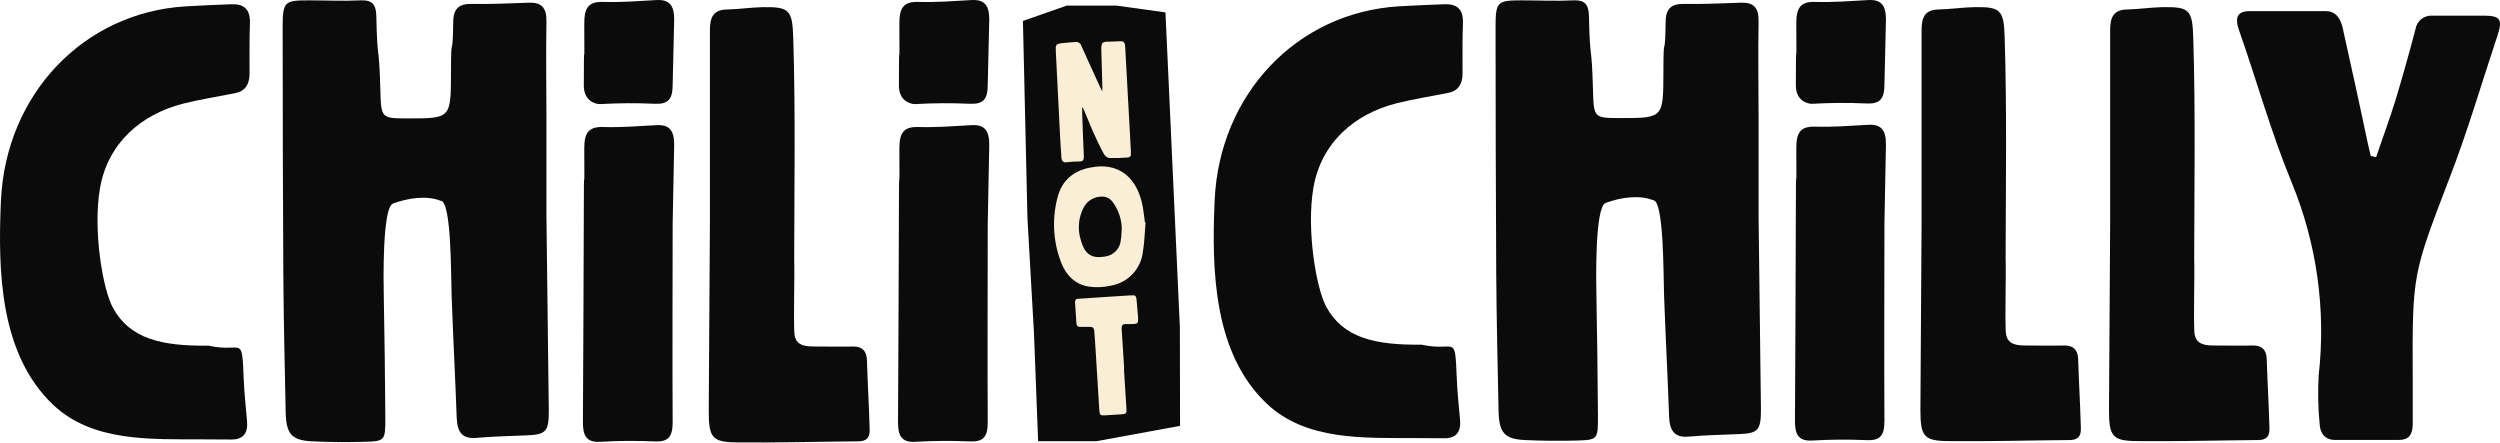
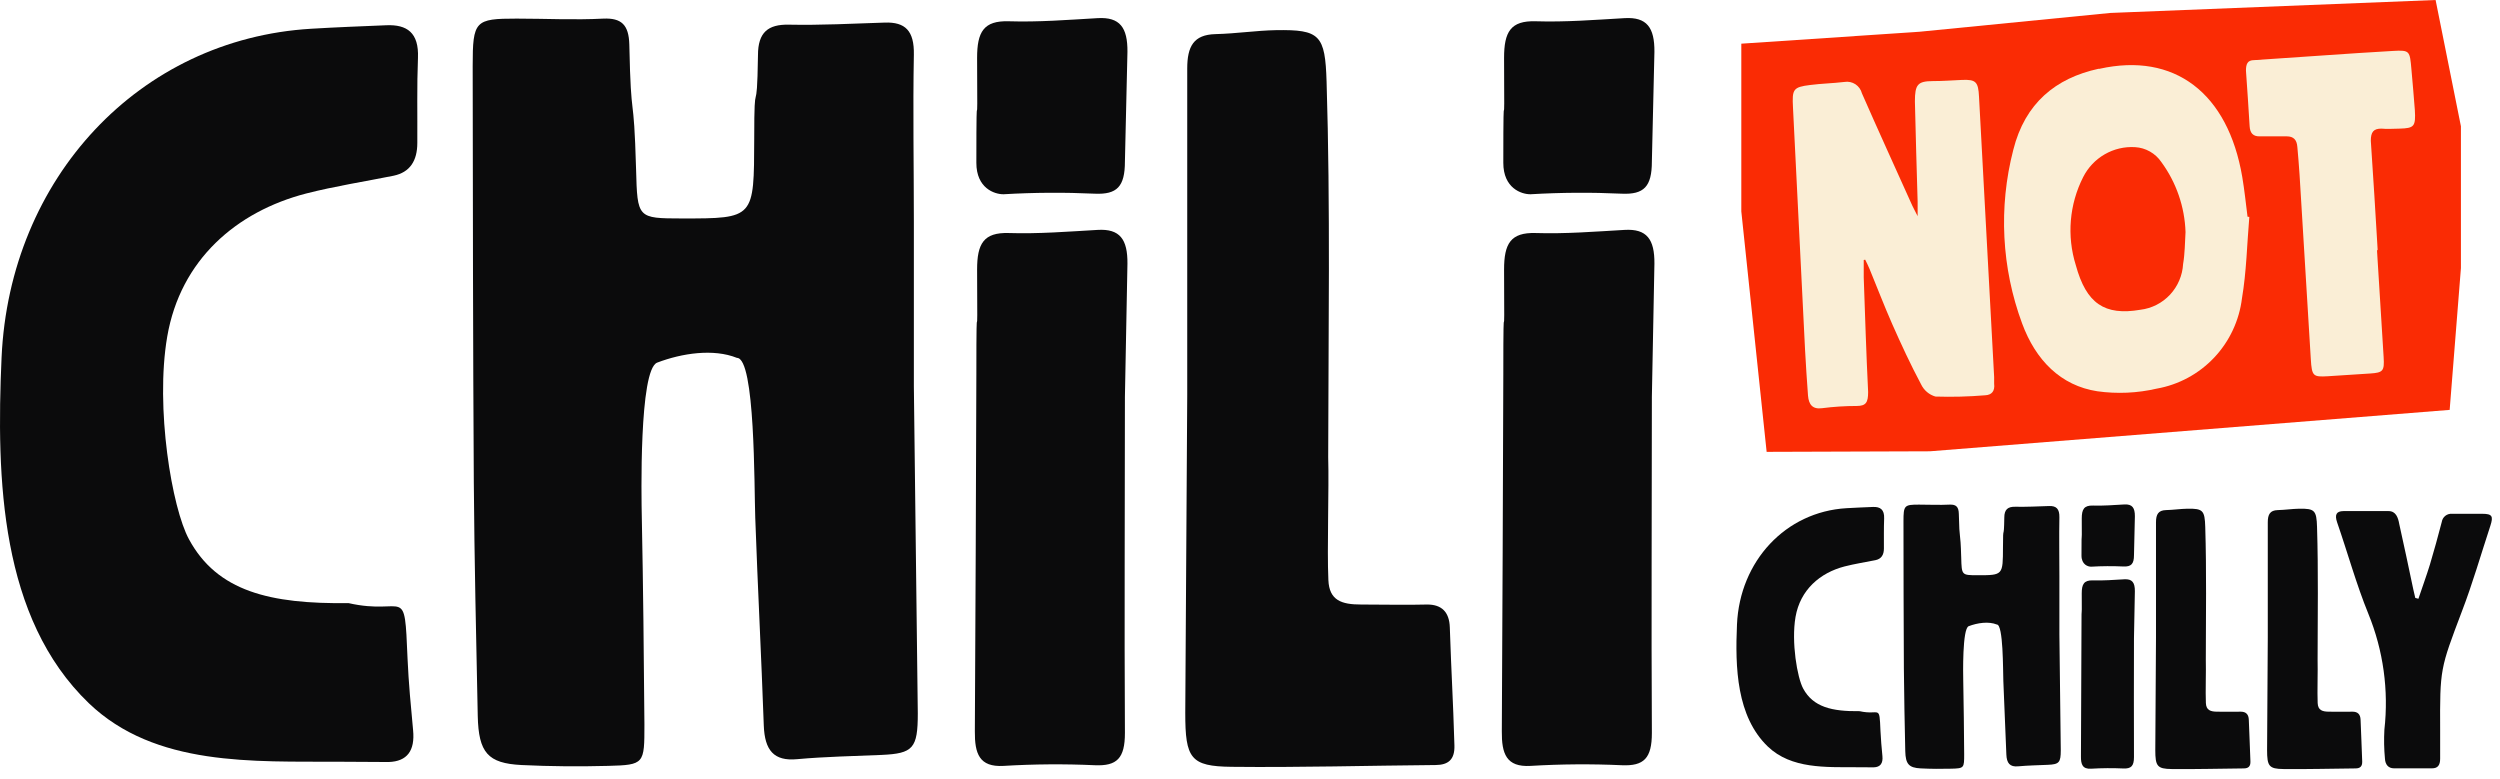
- <svg xmlns="http://www.w3.org/2000/svg" width="226" height="40" viewBox="0 0 226 40" fill="none">
-   <path d="M47.659 39.355C49.358 39.279 49.612 39.007 49.612 37.139L49.399 19.66V10.876C49.399 7.902 49.343 4.923 49.399 1.955C49.424 0.678 48.932 0.208 47.831 0.243C46.096 0.299 44.361 0.39 42.631 0.354C41.526 0.334 40.973 0.758 40.973 1.98C40.917 5.731 40.77 2.697 40.77 6.443C40.755 10.704 40.795 10.704 36.864 10.704C34.454 10.699 34.454 10.699 34.383 8.079C34.256 3.601 34.114 5.903 34.018 1.42C33.992 0.354 33.586 -0.009 32.617 0.031C31.055 0.112 29.488 0.031 27.925 0.031C25.678 0.031 25.551 0.142 25.551 2.556C25.561 9.967 25.566 17.378 25.612 24.795C25.642 28.955 25.739 33.12 25.825 37.28C25.871 39.234 26.368 39.804 28.189 39.895C29.751 39.971 31.314 39.981 32.876 39.941C34.834 39.89 34.834 39.835 34.834 37.734C34.804 34.039 34.768 30.333 34.692 26.628C34.672 25.678 34.538 18.775 35.524 18.403C36.864 17.898 38.568 17.646 39.836 18.151C40.825 18.151 40.765 25.022 40.825 26.688C40.957 30.394 41.155 34.094 41.287 37.795C41.338 39.103 41.825 39.703 43.093 39.582C44.615 39.446 46.137 39.421 47.659 39.355Z" fill="#0B0B0C" />
-   <path d="M18.347 39.718C13.701 39.693 8.389 39.99 4.803 36.593C0.019 32.049 -0.209 24.643 0.085 18.125C0.521 8.558 7.522 1.116 16.826 0.571C18.175 0.49 19.524 0.44 20.884 0.384C21.995 0.339 22.649 0.773 22.593 2.126C22.533 3.64 22.568 5.155 22.558 6.67C22.558 7.614 22.167 8.24 21.269 8.421C19.697 8.734 18.104 8.977 16.547 9.371C12.782 10.335 9.754 12.905 9.039 17.014C8.379 20.816 9.297 26.183 10.216 27.838C11.737 30.615 14.583 31.302 18.84 31.246C21.939 31.943 21.858 30.131 22.03 34.21C22.086 35.487 22.208 36.759 22.33 38.037C22.436 39.122 22.015 39.703 21.006 39.733C20.118 39.733 19.235 39.718 18.347 39.718Z" fill="#0B0B0C" />
-   <path d="M64.176 2.697V20.125L64.07 37.118C64.07 39.547 64.354 39.966 66.576 39.991C70.254 40.032 73.931 39.925 77.604 39.895C78.279 39.89 78.644 39.612 78.619 38.845C78.541 36.243 78.458 35.155 78.37 32.55C78.345 31.706 77.913 31.323 77.153 31.323C76.138 31.353 74.616 31.323 73.571 31.323C72.526 31.323 71.851 31.111 71.806 30.015C71.73 28.344 71.846 25.143 71.796 23.452C71.806 16.889 71.917 10.083 71.709 3.409C71.633 0.9 71.349 0.612 68.98 0.647C67.884 0.667 66.875 0.829 65.698 0.859C64.521 0.89 64.176 1.516 64.176 2.697Z" fill="#0B0B0C" />
-   <path d="M60.808 38.183C60.772 32.196 60.808 26.213 60.808 20.225L60.945 13.112C60.955 11.819 60.539 11.244 59.331 11.314C57.733 11.405 56.125 11.531 54.527 11.481C53.168 11.441 52.818 12.052 52.818 13.43C52.853 18.963 52.777 13.485 52.777 19.039C52.752 25.39 52.737 31.741 52.696 38.092C52.686 39.279 52.929 40.016 54.248 39.94C55.892 39.843 57.539 39.831 59.184 39.905C60.376 39.955 60.808 39.536 60.808 38.183Z" fill="#0B0B0C" />
-   <path d="M59.184 9.381C60.376 9.432 60.808 9.008 60.808 7.66L60.945 1.803C60.955 0.511 60.539 -0.065 59.331 0.006C57.733 0.097 56.125 0.223 54.527 0.172C53.168 0.132 52.818 0.743 52.818 2.126C52.853 7.654 52.777 2.202 52.777 7.73C52.774 9.087 53.757 9.416 54.248 9.411C55.892 9.315 57.54 9.305 59.184 9.381Z" fill="#0B0B0C" />
-   <path d="M89.292 38.183C89.257 32.196 89.292 26.213 89.292 20.225L89.429 13.112C89.439 11.819 89.023 11.244 87.816 11.314C86.218 11.405 84.61 11.531 83.012 11.481C81.653 11.441 81.303 12.052 81.303 13.43C81.338 18.963 81.262 13.485 81.262 19.039C81.237 25.39 81.221 31.741 81.181 38.092C81.171 39.279 81.414 40.016 82.733 39.94C84.377 39.843 86.024 39.831 87.669 39.905C88.861 39.955 89.292 39.536 89.292 38.183Z" fill="#0B0B0C" />
-   <path d="M87.669 9.381C88.861 9.432 89.292 9.008 89.292 7.66L89.429 1.803C89.439 0.511 89.023 -0.065 87.816 0.006C86.218 0.097 84.61 0.223 83.012 0.172C81.653 0.132 81.303 0.743 81.303 2.126C81.338 7.654 81.262 2.202 81.262 7.73C81.259 9.087 82.242 9.416 82.733 9.411C84.377 9.315 86.024 9.305 87.669 9.381Z" fill="#0B0B0C" />
-   <path d="M157.242 39.241C158.936 39.166 159.189 38.894 159.189 37.031L158.977 19.604V10.844C158.977 7.879 158.921 4.909 158.977 1.949C159.002 0.676 158.511 0.208 157.414 0.243C155.684 0.298 153.954 0.389 152.229 0.353C151.126 0.333 150.575 0.756 150.575 1.974C150.519 5.715 150.373 2.689 150.373 6.425C150.357 10.673 150.398 10.673 146.478 10.673C144.075 10.668 144.075 10.668 144.004 8.056C143.878 3.59 143.736 5.886 143.64 1.416C143.615 0.353 143.21 -0.009 142.244 0.031C140.686 0.112 139.123 0.031 137.565 0.031C135.324 0.031 135.198 0.142 135.198 2.548C135.208 9.938 135.213 17.328 135.259 24.723C135.289 28.871 135.385 33.024 135.471 37.172C135.517 39.12 136.012 39.689 137.828 39.78C139.386 39.855 140.944 39.865 142.502 39.825C144.455 39.775 144.455 39.719 144.455 37.625C144.424 33.94 144.389 30.245 144.313 26.55C144.293 25.604 144.159 18.721 145.142 18.35C146.478 17.847 148.177 17.595 149.442 18.098C150.428 18.098 150.368 24.95 150.428 26.611C150.56 30.306 150.757 33.996 150.889 37.686C150.939 38.989 151.425 39.589 152.689 39.468C154.207 39.332 155.724 39.307 157.242 39.241Z" fill="#0B0B0C" />
-   <path d="M128.015 39.603C123.382 39.578 118.086 39.875 114.51 36.487C109.74 31.956 109.512 24.572 109.806 18.073C110.241 8.533 117.221 1.113 126.498 0.569C127.843 0.489 129.189 0.438 130.544 0.383C131.652 0.338 132.305 0.771 132.249 2.12C132.188 3.63 132.224 5.14 132.214 6.65C132.214 7.592 131.824 8.216 130.929 8.397C129.361 8.709 127.773 8.951 126.22 9.344C122.466 10.305 119.447 12.867 118.734 16.965C118.076 20.756 118.991 26.107 119.907 27.758C121.424 30.527 124.262 31.211 128.506 31.156C131.597 31.851 131.516 30.044 131.688 34.111C131.743 35.385 131.865 36.653 131.986 37.927C132.092 39.009 131.672 39.588 130.666 39.618C129.781 39.618 128.901 39.603 128.015 39.603Z" fill="#0B0B0C" />
-   <path d="M173.711 2.689V20.067L173.605 37.011C173.605 39.432 173.888 39.85 176.104 39.875C179.771 39.916 183.438 39.81 187.1 39.78C187.773 39.775 188.137 39.498 188.112 38.733C188.035 36.138 187.952 35.053 187.864 32.455C187.839 31.614 187.409 31.232 186.65 31.232C185.639 31.262 184.121 31.232 183.079 31.232C182.037 31.232 181.364 31.02 181.319 29.928C181.243 28.262 181.359 25.07 181.309 23.384C181.319 16.84 181.43 10.054 181.223 3.399C181.147 0.897 180.864 0.61 178.501 0.645C177.409 0.665 176.402 0.826 175.229 0.857C174.055 0.887 173.711 1.511 173.711 2.689Z" fill="#0B0B0C" />
-   <path d="M190.759 2.689V20.067L190.653 37.011C190.653 39.432 190.936 39.85 193.151 39.875C196.819 39.916 200.486 39.81 204.148 39.78C204.821 39.775 205.185 39.498 205.16 38.733C205.082 36.138 204.999 35.053 204.912 32.455C204.886 31.614 204.456 31.232 203.698 31.232C202.686 31.262 201.169 31.232 200.127 31.232C199.085 31.232 198.412 31.02 198.366 29.928C198.29 28.262 198.407 25.07 198.356 23.384C198.366 16.84 198.478 10.054 198.27 3.399C198.194 0.897 197.911 0.61 195.549 0.645C194.456 0.665 193.45 0.826 192.276 0.857C191.103 0.887 190.759 1.511 190.759 2.689Z" fill="#0B0B0C" />
-   <path d="M214.795 14.219C215.377 12.502 216.016 10.785 216.554 9.053C217.194 6.929 217.79 4.804 218.357 2.651C218.411 2.289 218.599 1.96 218.885 1.73C219.171 1.501 219.532 1.388 219.897 1.414C221.438 1.414 222.994 1.414 224.535 1.414C226.075 1.414 226.235 1.793 225.77 3.218C224.316 7.584 223.052 11.949 221.409 16.168C218.124 24.767 218.066 24.724 218.11 34.08C218.11 35.535 218.11 36.902 218.11 38.314C218.11 39.318 217.732 39.769 216.874 39.769C214.955 39.769 213.022 39.769 211.059 39.769C210.216 39.769 209.737 39.201 209.693 38.314C209.554 36.863 209.525 35.404 209.606 33.949C210.282 28.015 209.442 22.008 207.164 16.488C205.318 12.021 204.009 7.293 202.396 2.695C202.003 1.545 202.28 1.021 203.355 1.007C205.652 1.007 207.949 1.007 210.245 1.007C211.365 1.007 211.699 1.982 211.873 2.957C212.6 6.23 213.327 9.504 214.01 12.778C214.098 13.214 214.214 13.651 214.316 14.088L214.795 14.219Z" fill="#0B0B0C" />
-   <path d="M170.353 38.073C170.317 32.103 170.353 26.137 170.353 20.167L170.489 13.074C170.499 11.786 170.085 11.212 168.881 11.282C167.287 11.373 165.684 11.499 164.091 11.448C162.735 11.408 162.386 12.017 162.386 13.391C162.421 18.909 162.345 13.447 162.345 18.984C162.32 25.317 162.305 31.65 162.265 37.983C162.254 39.166 162.497 39.901 163.812 39.825C165.451 39.728 167.094 39.716 168.734 39.79C169.923 39.84 170.353 39.422 170.353 38.073Z" fill="#0B0B0C" />
-   <path d="M168.734 9.354C169.923 9.404 170.353 8.981 170.353 7.637L170.489 1.798C170.499 0.509 170.085 -0.065 168.881 0.006C167.287 0.096 165.684 0.222 164.091 0.172C162.735 0.132 162.386 0.741 162.386 2.12C162.421 7.632 162.345 2.196 162.345 7.708C162.342 9.061 163.322 9.389 163.812 9.384C165.451 9.289 167.094 9.278 168.734 9.354Z" fill="#0B0B0C" />
-   <path d="M105.358 1.121L106.66 29.567L106.677 38.497L99.118 39.884H93.846L93.472 30.137L92.88 19.691L92.473 1.891L96.443 0.504H100.901L105.358 1.121Z" fill="#0B0B0C" />
-   <path d="M97.831 9.73C97.831 9.92 97.831 10.114 97.831 10.308C97.877 11.582 97.916 12.855 97.98 14.129C97.98 14.482 97.906 14.595 97.59 14.595C97.201 14.595 96.813 14.619 96.427 14.669C96.108 14.711 95.977 14.552 95.952 14.249C95.913 13.741 95.882 13.236 95.853 12.728C95.716 10.038 95.58 7.344 95.445 4.646C95.414 4.043 95.445 3.969 96.023 3.898C96.406 3.849 96.796 3.842 97.182 3.796C97.311 3.775 97.442 3.802 97.551 3.873C97.66 3.943 97.738 4.052 97.771 4.177C98.327 5.429 98.902 6.671 99.469 7.916C99.508 8.005 99.558 8.082 99.65 8.269C99.65 8.04 99.65 7.916 99.65 7.782C99.618 6.671 99.582 5.56 99.558 4.445C99.558 3.88 99.653 3.771 100.16 3.768C100.49 3.768 100.823 3.743 101.153 3.729C101.613 3.711 101.695 3.792 101.72 4.286L102.23 13.628C102.23 13.702 102.23 13.776 102.23 13.85C102.262 14.101 102.145 14.228 101.929 14.238C101.37 14.284 100.809 14.298 100.249 14.281C100.144 14.25 100.047 14.199 99.964 14.129C99.881 14.059 99.814 13.972 99.767 13.875C99.412 13.219 99.097 12.545 98.792 11.864C98.522 11.261 98.285 10.643 98.03 10.033C97.987 9.924 97.93 9.825 97.881 9.719L97.831 9.73Z" fill="#FAEED6" />
-   <path d="M103.559 20.099C103.481 21.006 103.463 21.923 103.31 22.812C103.218 23.554 102.889 24.247 102.372 24.788C101.854 25.33 101.175 25.692 100.436 25.821C99.779 25.972 99.1 26.002 98.433 25.909C97.199 25.722 96.352 24.876 95.895 23.648C95.2 21.797 95.096 19.778 95.597 17.866C95.994 16.299 97.036 15.474 98.468 15.163H98.504C101.028 14.606 102.839 15.961 103.321 18.772C103.395 19.21 103.442 19.651 103.498 20.092L103.559 20.099ZM101.407 20.603C101.379 19.762 101.094 18.949 100.592 18.271C100.492 18.127 100.36 18.006 100.207 17.92C100.053 17.834 99.881 17.784 99.705 17.774C99.347 17.753 98.991 17.835 98.68 18.013C98.369 18.19 98.117 18.454 97.954 18.772C97.487 19.68 97.398 20.735 97.706 21.708C98.061 22.988 98.677 23.397 99.886 23.193C100.268 23.147 100.622 22.969 100.885 22.689C101.148 22.41 101.304 22.048 101.325 21.665C101.386 21.316 101.386 20.956 101.407 20.603V20.603Z" fill="#FAEED6" />
-   <path d="M101.605 33.357L101.828 36.913C101.856 37.368 101.807 37.425 101.385 37.453L99.946 37.545C99.449 37.573 99.407 37.545 99.371 36.977C99.244 34.928 99.117 32.879 98.992 30.828C98.971 30.517 98.946 30.21 98.918 29.903C98.9 29.663 98.787 29.551 98.563 29.551C98.255 29.551 97.946 29.551 97.638 29.551C97.425 29.551 97.323 29.445 97.308 29.215C97.273 28.598 97.227 27.981 97.184 27.363C97.184 27.141 97.234 27.011 97.461 27.011C99.024 26.912 100.584 26.792 102.147 26.704C102.711 26.672 102.711 26.704 102.764 27.307C102.803 27.765 102.849 28.221 102.881 28.676C102.913 29.223 102.86 29.279 102.367 29.293C102.161 29.293 101.956 29.314 101.75 29.293C101.484 29.293 101.396 29.41 101.396 29.699C101.481 30.909 101.552 32.119 101.626 33.329L101.605 33.357Z" fill="#FAEED6" />
+ <svg xmlns="http://www.w3.org/2000/svg" width="151" height="47" viewBox="0 0 151 47" fill="none">
+   <path d="M53.253 45.597C55.152 45.511 55.435 45.203 55.435 43.09L55.197 23.323V13.389C55.197 10.026 55.135 6.657 55.197 3.3C55.225 1.855 54.675 1.324 53.446 1.364C51.507 1.427 49.568 1.53 47.635 1.49C46.4 1.467 45.782 1.947 45.782 3.328C45.719 7.571 45.555 4.139 45.555 8.376C45.538 13.195 45.584 13.195 41.191 13.195C38.498 13.189 38.498 13.189 38.419 10.226C38.277 5.161 38.118 7.765 38.011 2.695C37.982 1.49 37.529 1.079 36.446 1.124C34.7 1.216 32.949 1.124 31.203 1.124C28.692 1.124 28.55 1.25 28.55 3.979C28.561 12.361 28.567 20.743 28.618 29.13C28.652 33.835 28.76 38.545 28.856 43.25C28.907 45.46 29.463 46.105 31.498 46.208C33.243 46.293 34.989 46.305 36.735 46.259C38.923 46.202 38.923 46.139 38.923 43.764C38.889 39.584 38.849 35.394 38.764 31.203C38.742 30.129 38.592 22.322 39.694 21.902C41.191 21.331 43.095 21.045 44.512 21.616C45.617 21.616 45.55 29.387 45.617 31.271C45.765 35.462 45.986 39.647 46.133 43.833C46.19 45.311 46.734 45.991 48.151 45.854C49.852 45.7 51.552 45.671 53.253 45.597Z" fill="#0B0B0C" />
+   <path d="M20.501 46.009C15.309 45.98 9.374 46.317 5.366 42.474C0.021 37.336 -0.234 28.96 0.095 21.589C0.582 10.769 8.405 2.353 18.8 1.736C20.308 1.645 21.816 1.588 23.335 1.525C24.577 1.474 25.308 1.965 25.245 3.495C25.177 5.208 25.217 6.921 25.206 8.634C25.206 9.701 24.769 10.409 23.766 10.615C22.009 10.969 20.229 11.243 18.489 11.688C14.283 12.779 10.899 15.685 10.1 20.333C9.363 24.632 10.389 30.701 11.415 32.574C13.115 35.714 16.295 36.491 21.051 36.428C24.514 37.216 24.424 35.166 24.616 39.78C24.679 41.224 24.815 42.663 24.951 44.108C25.07 45.335 24.599 45.992 23.471 46.026C22.479 46.026 21.493 46.009 20.501 46.009Z" fill="#0B0B0C" />
+   <path d="M71.709 4.139V23.849L71.59 43.068C71.59 45.814 71.907 46.288 74.39 46.316C78.5 46.362 82.609 46.242 86.713 46.208C87.467 46.202 87.875 45.888 87.847 45.02C87.76 42.078 87.667 40.847 87.569 37.901C87.541 36.947 87.059 36.513 86.209 36.513C85.075 36.547 83.374 36.513 82.207 36.513C81.039 36.513 80.285 36.273 80.234 35.034C80.149 33.144 80.279 29.524 80.223 27.612C80.234 20.189 80.359 12.493 80.126 4.945C80.041 2.107 79.724 1.781 77.077 1.821C75.853 1.844 74.725 2.027 73.409 2.061C72.094 2.095 71.709 2.803 71.709 4.139Z" fill="#0B0B0C" />
+   <path d="M67.945 44.273C67.906 37.501 67.945 30.735 67.945 23.964L68.098 15.919C68.109 14.457 67.645 13.806 66.296 13.886C64.51 13.989 62.713 14.132 60.928 14.075C59.409 14.029 59.017 14.72 59.017 16.279C59.057 22.537 58.972 16.342 58.972 22.622C58.944 29.805 58.927 36.988 58.881 44.17C58.87 45.512 59.142 46.346 60.616 46.26C62.452 46.15 64.293 46.136 66.131 46.22C67.463 46.277 67.945 45.803 67.945 44.273Z" fill="#0B0B0C" />
+   <path d="M66.131 11.699C67.463 11.756 67.945 11.277 67.945 9.752L68.098 3.129C68.11 1.667 67.645 1.016 66.296 1.096C64.51 1.199 62.713 1.342 60.928 1.285C59.409 1.239 59.017 1.93 59.017 3.494C59.057 9.746 58.972 3.58 58.972 9.832C58.969 11.367 60.067 11.739 60.616 11.733C62.453 11.625 64.293 11.614 66.131 11.699Z" fill="#0B0B0C" />
+   <path d="M99.773 44.273C99.734 37.501 99.773 30.735 99.773 23.964L99.927 15.919C99.938 14.457 99.473 13.806 98.124 13.886C96.338 13.989 94.541 14.132 92.756 14.075C91.237 14.029 90.846 14.72 90.846 16.279C90.885 22.537 90.8 16.342 90.8 22.622C90.772 29.805 90.755 36.988 90.71 44.17C90.698 45.512 90.97 46.346 92.444 46.26C94.281 46.15 96.122 46.136 97.96 46.22C99.292 46.277 99.773 45.803 99.773 44.273Z" fill="#0B0B0C" />
+   <path d="M97.96 11.699C99.292 11.756 99.773 11.277 99.773 9.752L99.927 3.129C99.938 1.667 99.473 1.016 98.124 1.096C96.338 1.199 94.541 1.342 92.756 1.285C91.237 1.239 90.846 1.93 90.846 3.494C90.885 9.746 90.8 3.58 90.8 9.832C90.797 11.367 91.895 11.739 92.444 11.733C94.281 11.625 96.122 11.614 97.96 11.699Z" fill="#0B0B0C" />
+   <path d="M123.7 46.195C124.371 46.165 124.471 46.056 124.471 45.31L124.387 38.324V34.813C124.387 33.624 124.365 32.434 124.387 31.247C124.397 30.737 124.203 30.549 123.768 30.564C123.083 30.586 122.398 30.622 121.715 30.608C121.278 30.6 121.06 30.769 121.06 31.258C121.038 32.757 120.98 31.544 120.98 33.041C120.974 34.744 120.99 34.744 119.437 34.744C118.486 34.742 118.486 34.742 118.458 33.695C118.408 31.905 118.351 32.825 118.313 31.034C118.303 30.608 118.143 30.463 117.76 30.479C117.143 30.511 116.524 30.479 115.907 30.479C115.02 30.479 114.97 30.523 114.97 31.488C114.974 34.45 114.976 37.412 114.994 40.376C115.006 42.039 115.044 43.703 115.078 45.366C115.096 46.147 115.292 46.375 116.012 46.411C116.629 46.442 117.246 46.446 117.863 46.429C118.636 46.409 118.636 46.387 118.636 45.548C118.624 44.071 118.61 42.59 118.58 41.108C118.572 40.729 118.519 37.97 118.908 37.822C119.437 37.62 120.11 37.519 120.611 37.721C121.002 37.721 120.978 40.467 121.002 41.133C121.054 42.614 121.132 44.093 121.184 45.572C121.204 46.094 121.396 46.335 121.897 46.286C122.498 46.232 123.099 46.222 123.7 46.195Z" fill="#0B0B0C" />
+   <path d="M112.125 46.341C110.29 46.331 108.193 46.45 106.777 45.092C104.888 43.276 104.798 40.316 104.914 37.711C105.086 33.887 107.851 30.913 111.524 30.695C112.057 30.663 112.59 30.643 113.127 30.62C113.566 30.602 113.824 30.776 113.802 31.317C113.778 31.922 113.792 32.527 113.788 33.133C113.788 33.51 113.634 33.76 113.279 33.833C112.658 33.958 112.029 34.055 111.414 34.212C109.928 34.597 108.732 35.625 108.449 37.267C108.189 38.786 108.552 40.931 108.914 41.593C109.515 42.703 110.639 42.977 112.32 42.955C113.544 43.234 113.512 42.509 113.58 44.14C113.602 44.65 113.65 45.159 113.698 45.669C113.74 46.103 113.574 46.335 113.175 46.347C112.825 46.347 112.476 46.341 112.125 46.341Z" fill="#0B0B0C" />
+   <path d="M130.222 31.545V38.51L130.18 45.302C130.18 46.273 130.293 46.44 131.17 46.45C132.622 46.467 134.075 46.424 135.525 46.412C135.791 46.41 135.936 46.299 135.926 45.992C135.895 44.953 135.862 44.517 135.828 43.476C135.817 43.139 135.647 42.986 135.347 42.986C134.946 42.998 134.345 42.986 133.932 42.986C133.52 42.986 133.253 42.901 133.235 42.463C133.205 41.795 133.251 40.516 133.231 39.84C133.235 37.217 133.279 34.497 133.197 31.829C133.167 30.827 133.055 30.712 132.12 30.726C131.687 30.734 131.288 30.798 130.823 30.81C130.359 30.823 130.222 31.073 130.222 31.545Z" fill="#0B0B0C" />
+   <path d="M136.974 31.545V38.51L136.932 45.302C136.932 46.273 137.044 46.44 137.921 46.45C139.374 46.467 140.826 46.424 142.276 46.412C142.543 46.41 142.687 46.299 142.677 45.992C142.646 44.953 142.614 44.517 142.579 43.476C142.569 43.139 142.399 42.986 142.098 42.986C141.697 42.998 141.096 42.986 140.684 42.986C140.271 42.986 140.005 42.901 139.987 42.463C139.957 41.795 140.003 40.516 139.983 39.84C139.987 37.217 140.031 34.497 139.949 31.829C139.919 30.827 139.806 30.712 138.871 30.726C138.438 30.734 138.04 30.798 137.575 30.81C137.11 30.823 136.974 31.073 136.974 31.545Z" fill="#0B0B0C" />
+   <path d="M146.072 36.166C146.302 35.478 146.556 34.789 146.769 34.095C147.022 33.244 147.258 32.392 147.482 31.529C147.504 31.384 147.578 31.252 147.692 31.16C147.805 31.068 147.948 31.023 148.093 31.033C148.703 31.033 149.319 31.033 149.929 31.033C150.539 31.033 150.603 31.185 150.418 31.757C149.843 33.506 149.342 35.256 148.691 36.947C147.39 40.394 147.367 40.377 147.385 44.127C147.385 44.71 147.385 45.258 147.385 45.824C147.385 46.226 147.235 46.407 146.895 46.407C146.135 46.407 145.37 46.407 144.592 46.407C144.259 46.407 144.069 46.18 144.051 45.824C143.996 45.242 143.985 44.658 144.017 44.074C144.285 41.696 143.952 39.288 143.05 37.076C142.319 35.285 141.8 33.39 141.161 31.547C141.006 31.086 141.115 30.876 141.541 30.87C142.451 30.87 143.36 30.87 144.27 30.87C144.713 30.87 144.846 31.261 144.915 31.652C145.203 32.964 145.491 34.276 145.761 35.588C145.796 35.763 145.842 35.938 145.882 36.113L146.072 36.166Z" fill="#0B0B0C" />
+   <path d="M128.892 45.727C128.878 43.334 128.892 40.943 128.892 38.55L128.946 35.707C128.95 35.19 128.786 34.96 128.309 34.989C127.678 35.025 127.043 35.075 126.412 35.055C125.876 35.039 125.737 35.283 125.737 35.834C125.751 38.046 125.721 35.856 125.721 38.076C125.711 40.614 125.705 43.153 125.689 45.691C125.685 46.165 125.781 46.46 126.302 46.43C126.951 46.391 127.602 46.386 128.251 46.416C128.722 46.436 128.892 46.268 128.892 45.727Z" fill="#0B0B0C" />
+   <path d="M128.252 34.216C128.723 34.236 128.893 34.067 128.893 33.528L128.947 31.187C128.951 30.671 128.787 30.441 128.31 30.469C127.679 30.505 127.044 30.556 126.413 30.536C125.876 30.52 125.738 30.764 125.738 31.317C125.752 33.526 125.722 31.347 125.722 33.556C125.721 34.099 126.109 34.23 126.303 34.228C126.952 34.19 127.603 34.186 128.252 34.216Z" fill="#0B0B0C" />
+   <path d="M147.96 24.757L116.563 27.258L106.705 27.292L105.175 12.767V2.638L115.934 1.918L127.463 0.782L147.11 0L148.64 7.628V16.192L147.96 24.757Z" fill="#FA2B04" />
+   <path d="M112.569 15.704C112.569 16.049 112.569 16.401 112.569 16.752C112.651 19.061 112.721 21.369 112.835 23.677C112.835 24.317 112.702 24.521 112.137 24.521C111.441 24.521 110.745 24.566 110.055 24.655C109.484 24.732 109.249 24.444 109.204 23.895C109.134 22.974 109.077 22.059 109.026 21.139C108.781 16.262 108.538 11.379 108.296 6.49C108.239 5.396 108.296 5.262 109.331 5.134C110.017 5.045 110.715 5.032 111.407 4.949C111.636 4.911 111.872 4.961 112.067 5.088C112.262 5.216 112.402 5.413 112.461 5.639C113.457 7.909 114.486 10.16 115.501 12.417C115.571 12.577 115.66 12.717 115.825 13.056C115.825 12.641 115.825 12.417 115.825 12.174C115.768 10.16 115.704 8.146 115.66 6.125C115.66 5.102 115.831 4.904 116.739 4.898C117.33 4.898 117.926 4.853 118.517 4.827C119.342 4.795 119.488 4.942 119.532 5.837L120.446 22.769C120.446 22.903 120.446 23.038 120.446 23.172C120.504 23.626 120.294 23.856 119.907 23.875C118.906 23.958 117.902 23.984 116.898 23.952C116.711 23.897 116.537 23.803 116.389 23.677C116.24 23.55 116.119 23.393 116.035 23.217C115.4 22.027 114.835 20.806 114.289 19.572C113.806 18.479 113.381 17.36 112.924 16.253C112.848 16.055 112.746 15.876 112.658 15.684L112.569 15.704Z" fill="#FAEED6" />
+   <path d="M135.859 13.101C135.719 14.745 135.688 16.407 135.415 18.019C135.25 19.363 134.661 20.619 133.734 21.601C132.807 22.583 131.592 23.239 130.267 23.473C129.091 23.746 127.875 23.8 126.68 23.633C124.471 23.294 122.954 21.759 122.135 19.534C120.892 16.179 120.706 12.52 121.602 9.054C122.313 6.215 124.179 4.719 126.744 4.156H126.807C131.327 3.146 134.571 5.601 135.434 10.697C135.567 11.49 135.65 12.29 135.751 13.089L135.859 13.101ZM132.006 14.016C131.956 12.491 131.446 11.017 130.546 9.789C130.368 9.527 130.132 9.309 129.857 9.153C129.581 8.996 129.274 8.906 128.959 8.888C128.318 8.849 127.68 8.999 127.123 9.321C126.566 9.642 126.114 10.121 125.823 10.697C124.987 12.343 124.827 14.254 125.379 16.017C126.013 18.338 127.118 19.08 129.283 18.709C129.967 18.626 130.6 18.303 131.071 17.797C131.542 17.291 131.822 16.633 131.86 15.941C131.968 15.307 131.968 14.655 132.006 14.016V14.016Z" fill="#FAEED6" />
+   <path d="M143.572 15.135L143.972 21.58C144.023 22.405 143.934 22.507 143.178 22.558L140.601 22.725C139.712 22.776 139.636 22.725 139.573 21.695C139.344 17.982 139.118 14.267 138.893 10.55C138.855 9.988 138.811 9.431 138.76 8.875C138.728 8.44 138.525 8.236 138.125 8.236C137.573 8.236 137.021 8.236 136.469 8.236C136.088 8.236 135.904 8.044 135.878 7.628C135.815 6.509 135.732 5.39 135.656 4.271C135.656 3.868 135.745 3.632 136.151 3.632C138.951 3.453 141.744 3.235 144.543 3.076C145.552 3.018 145.552 3.076 145.648 4.169C145.717 5 145.8 5.825 145.857 6.65C145.914 7.641 145.819 7.743 144.937 7.769C144.568 7.769 144.2 7.807 143.832 7.769C143.356 7.769 143.197 7.98 143.197 8.504C143.35 10.697 143.477 12.891 143.61 15.084L143.572 15.135Z" fill="#FAEED6" />
</svg>
